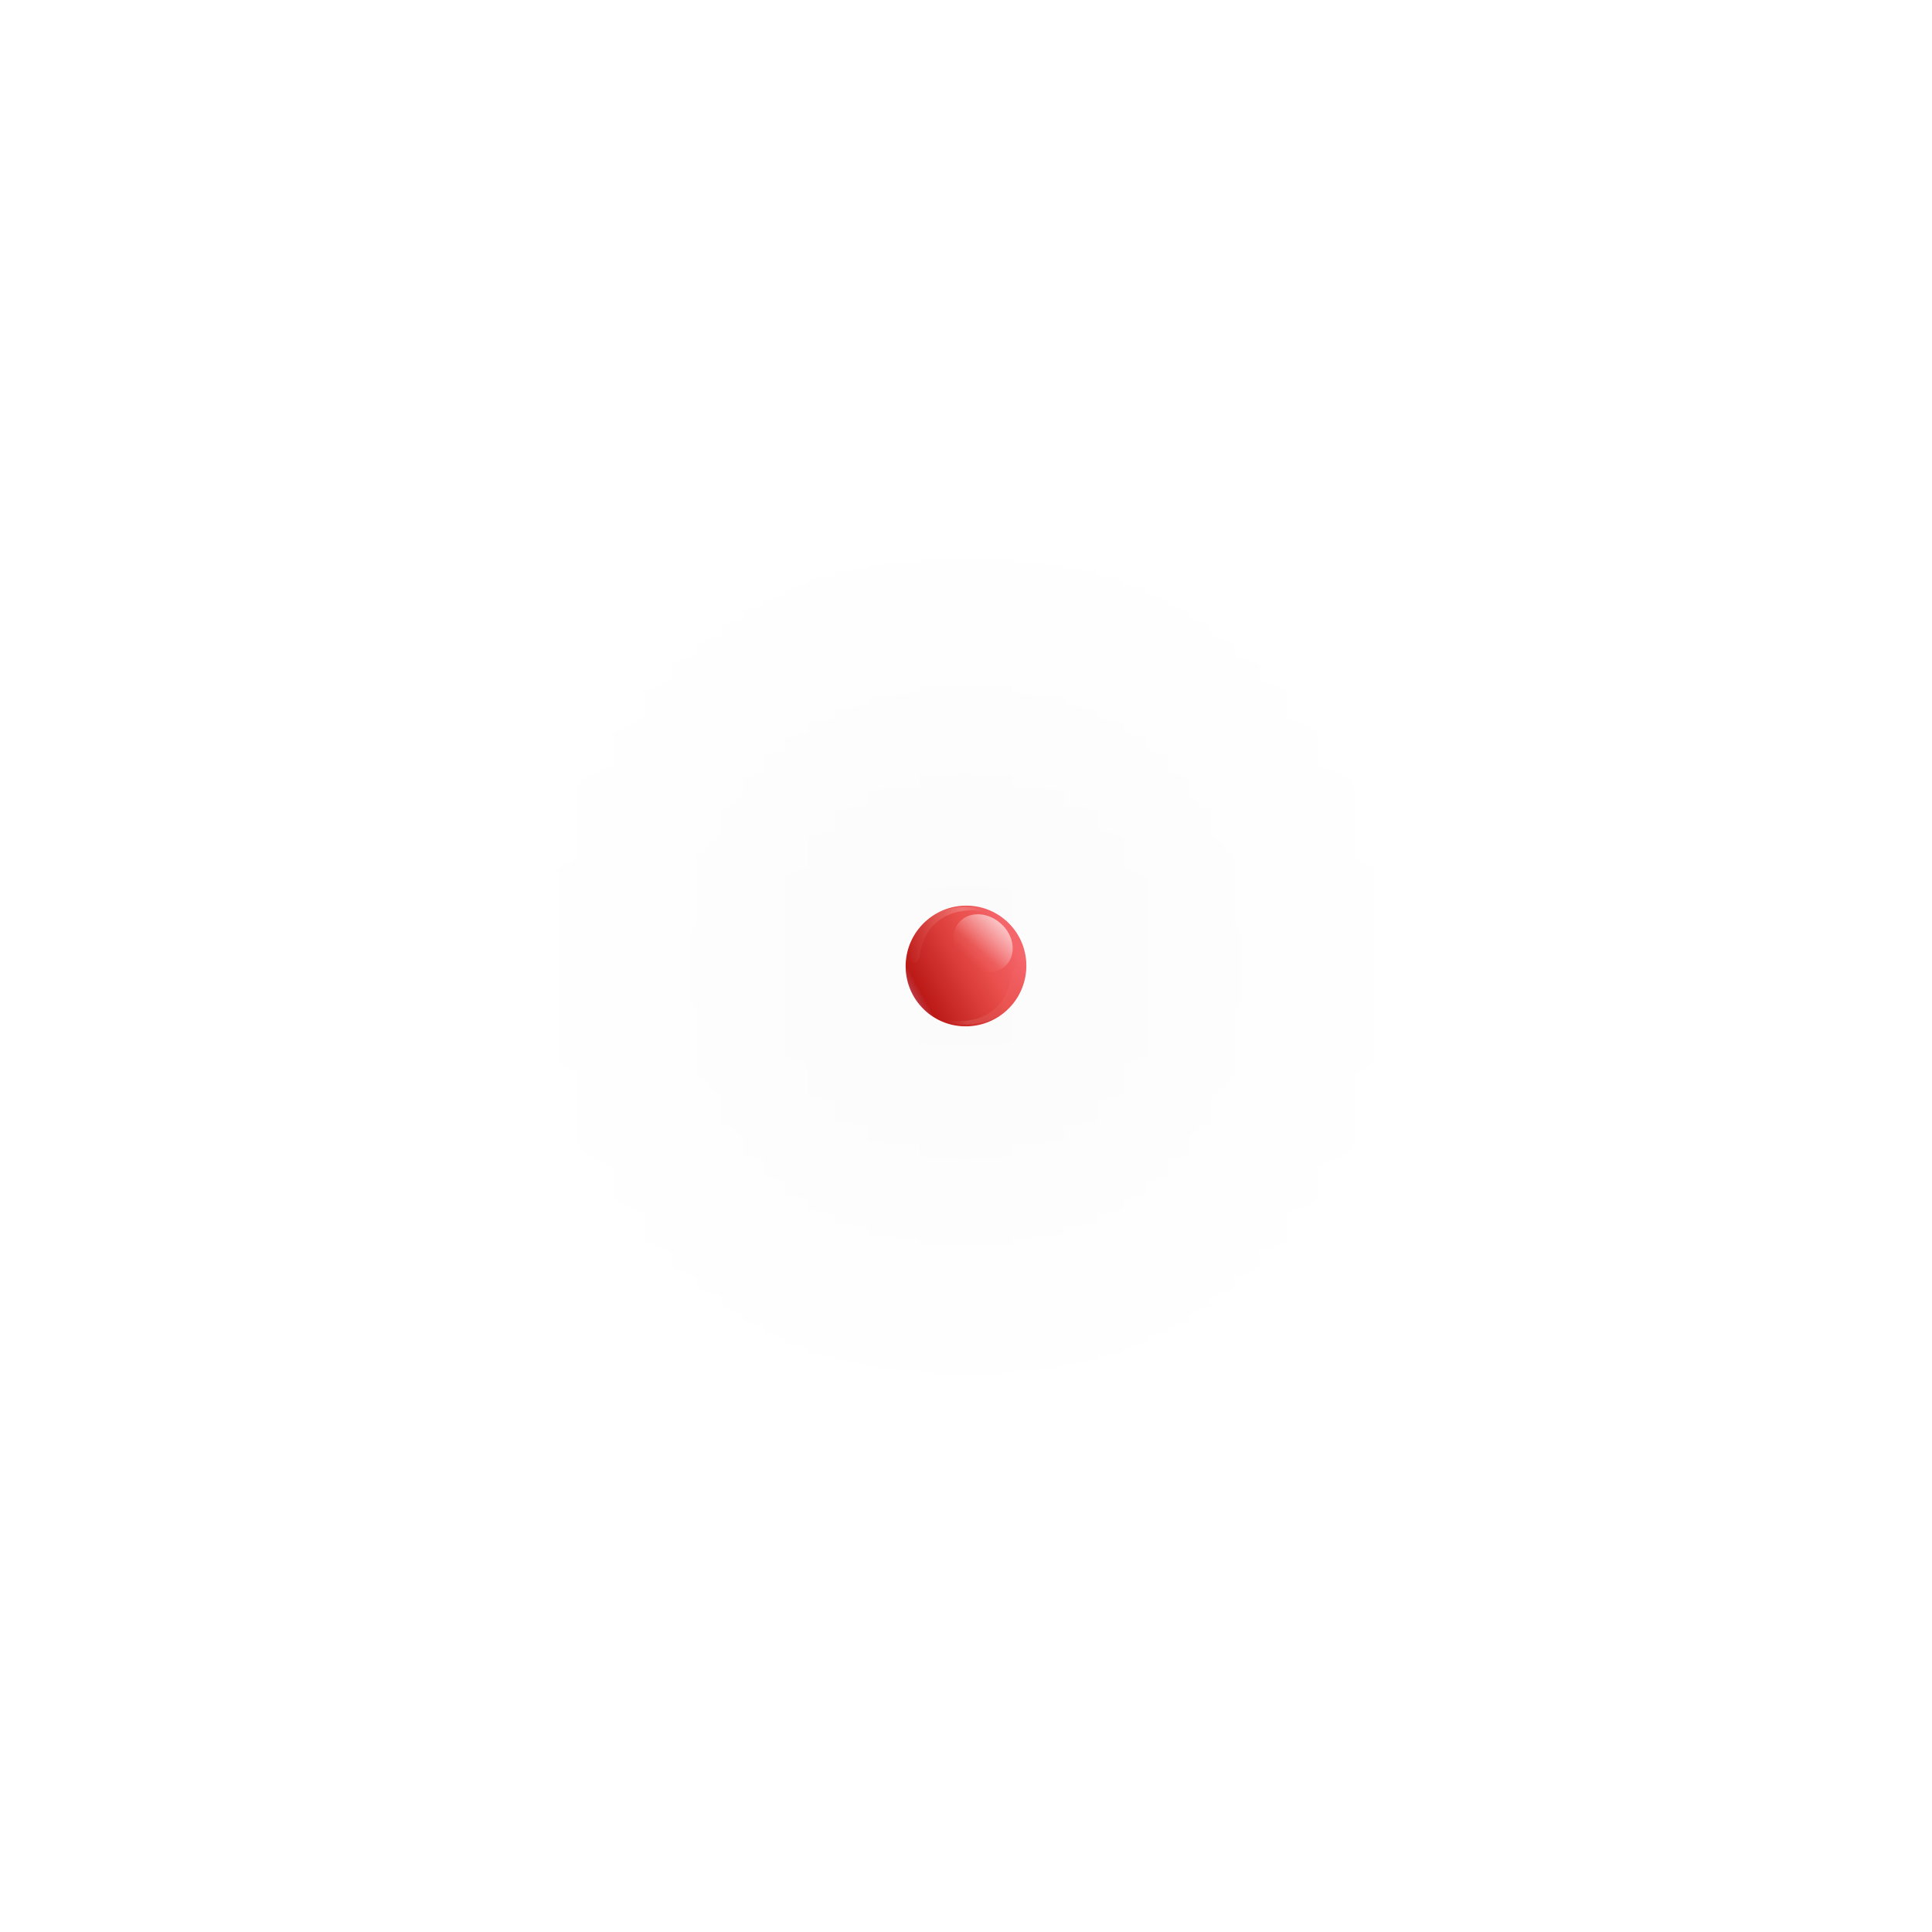
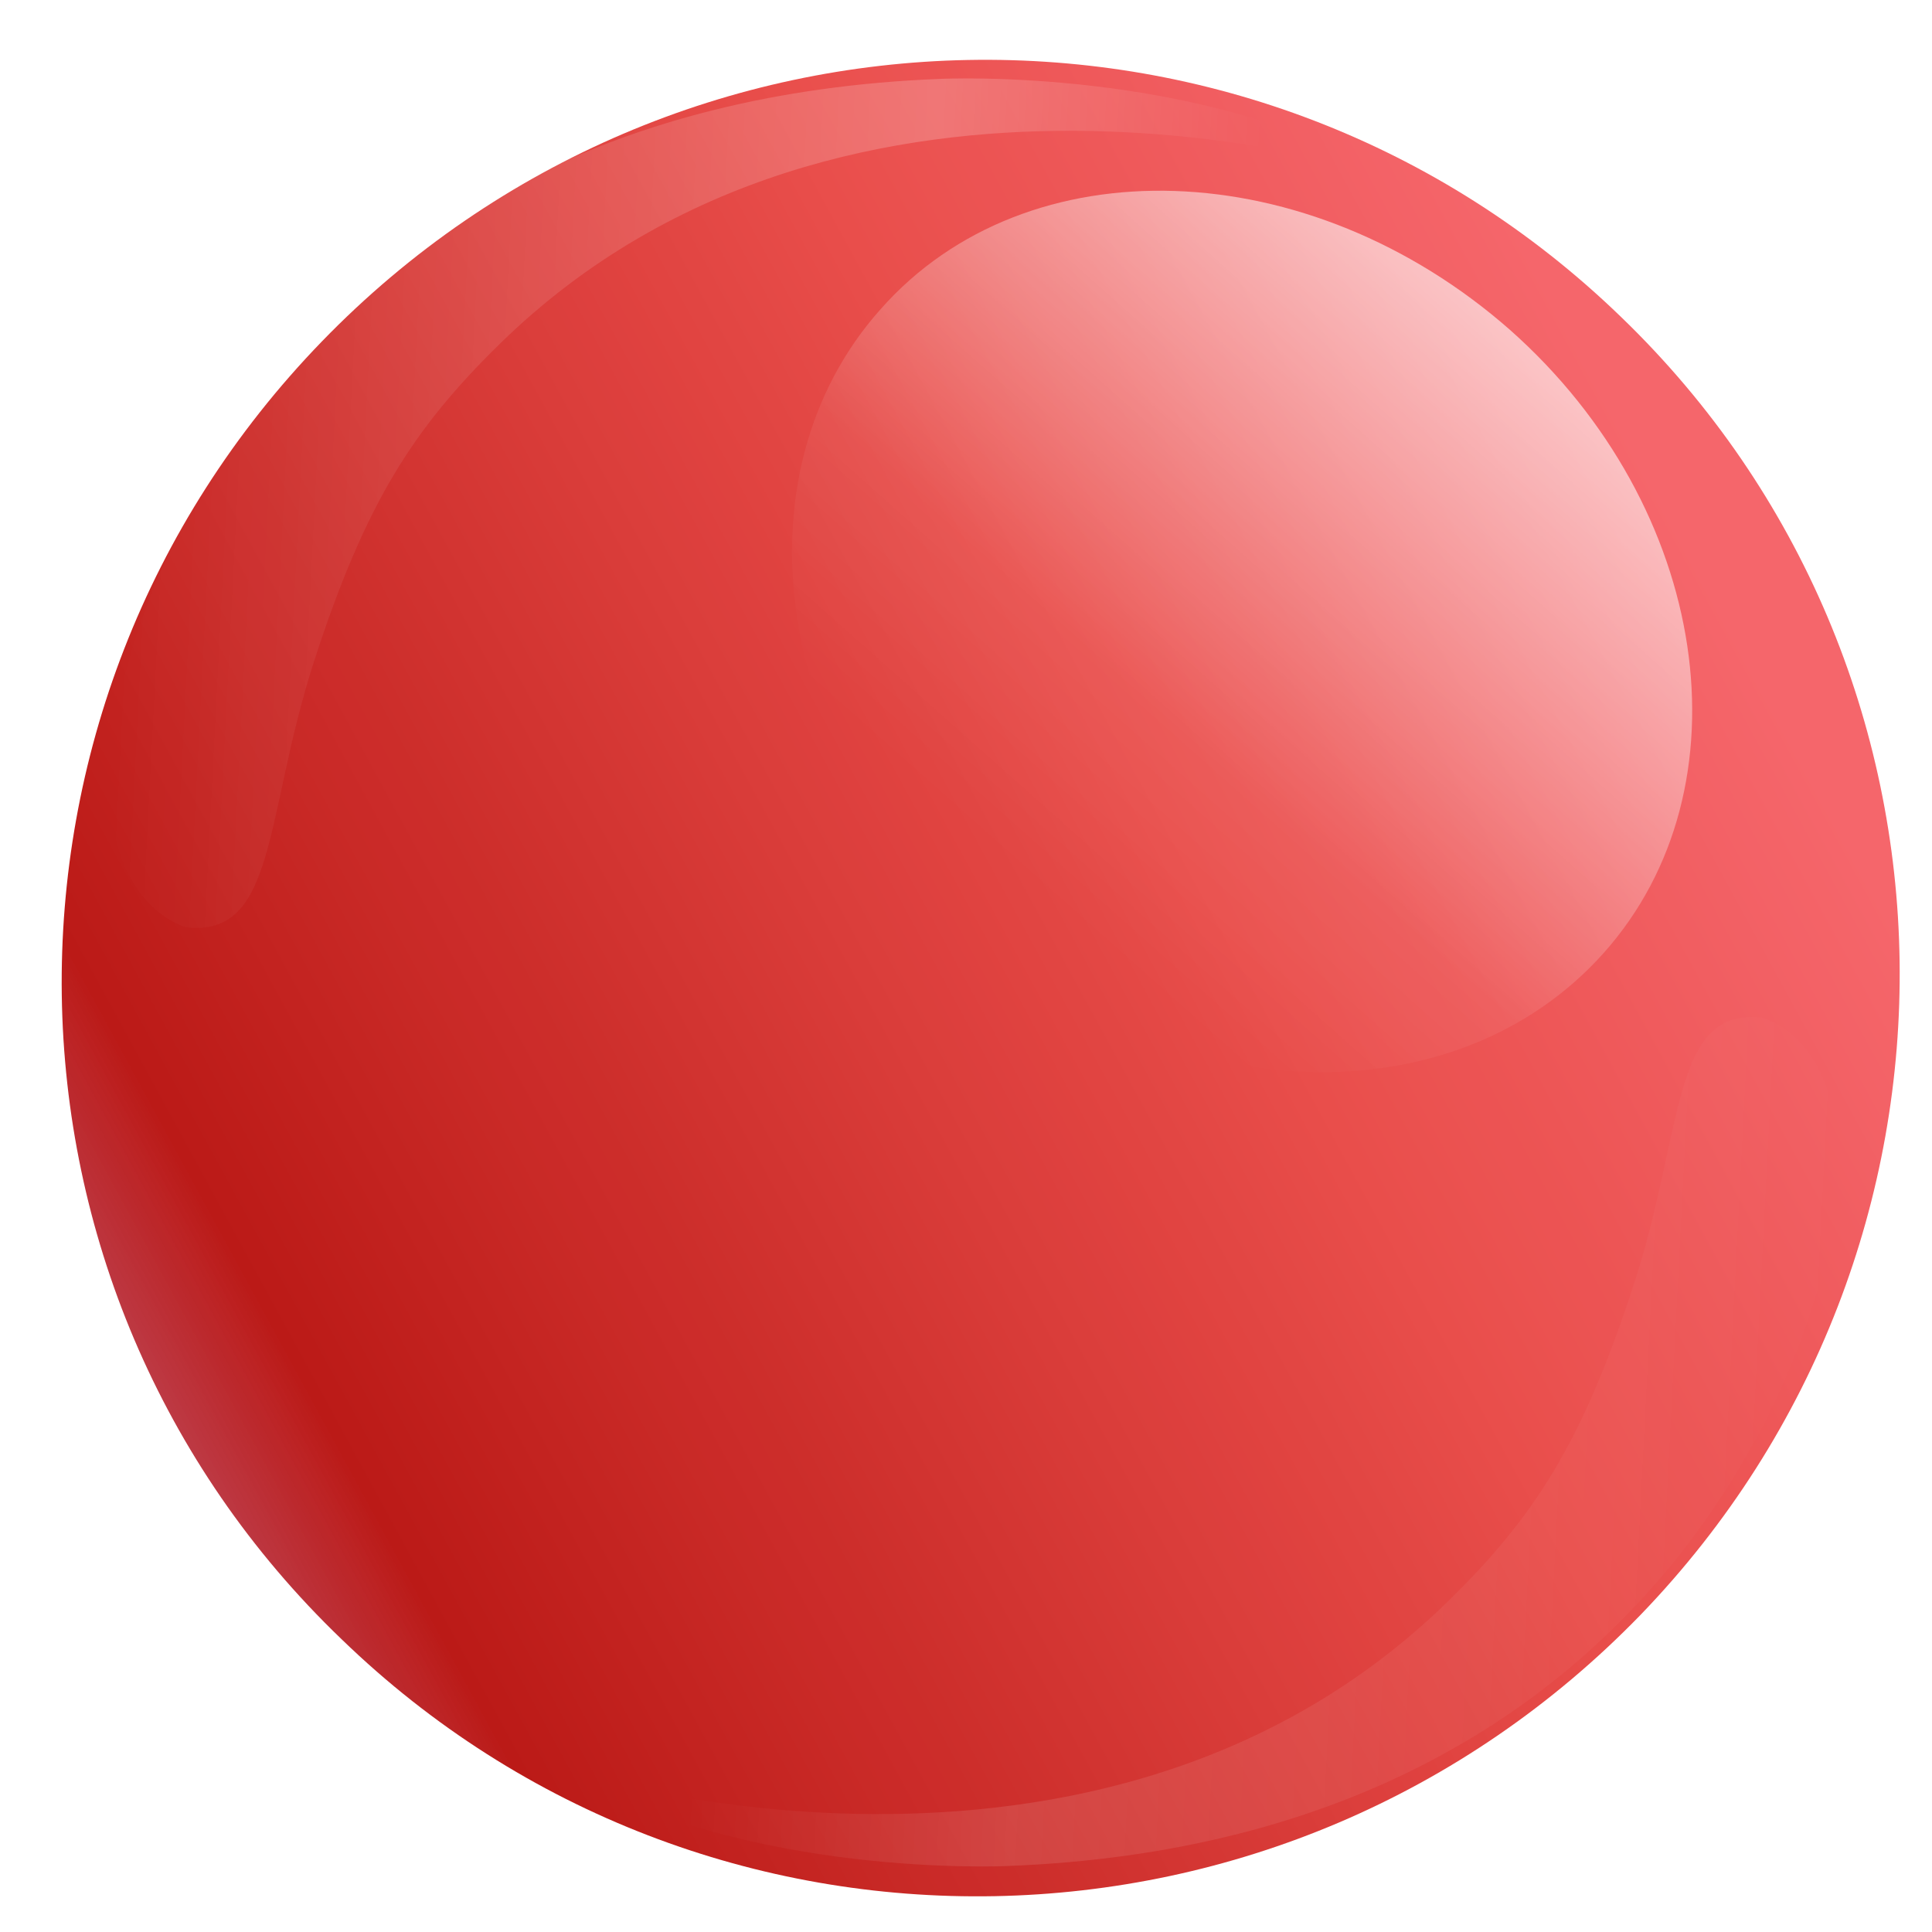
- <svg xmlns="http://www.w3.org/2000/svg" width="256" height="256" viewBox="0 0 256 256" fill="none">
-   <g filter="url(#filter0_d_346:811)">
-     <path opacity="0.95" d="M133.74 133.548C130.662 136.729 125.593 136.829 122.427 133.765C119.255 130.7 119.184 125.64 122.262 122.452C125.34 119.271 130.409 119.171 133.575 122.235C136.741 125.3 136.818 130.366 133.74 133.548Z" fill="url(#paint0_linear_346:811)" />
-     <path opacity="0.34" d="M121.092 127.565C121.092 127.565 120.364 127.395 120.417 126.145C120.47 124.894 121.874 120.392 127.648 120.169C127.648 120.169 129.933 120.051 131.53 121.014C131.53 121.014 126.866 119.488 123.8 122.482C123.054 123.21 122.637 123.849 122.185 125.241C121.756 126.591 121.868 127.648 121.092 127.565Z" fill="url(#paint1_linear_346:811)" />
-     <path opacity="0.64" d="M132.601 122.358C134.339 123.902 134.709 126.332 133.417 127.782C132.131 129.232 129.675 129.15 127.937 127.606C126.198 126.062 125.828 123.632 127.12 122.182C128.407 120.732 130.862 120.814 132.601 122.358Z" fill="url(#paint2_linear_346:811)" />
-     <path opacity="0.19" d="M134.791 128.351C134.791 128.351 135.519 128.521 135.466 129.772C135.413 131.022 134.009 135.525 128.235 135.748C128.235 135.748 125.95 135.865 124.353 134.903C124.353 134.903 129.017 136.429 132.083 133.435C132.829 132.707 133.246 132.067 133.698 130.676C134.127 129.326 134.015 128.263 134.791 128.351Z" fill="url(#paint3_linear_346:811)" />
+ <svg xmlns="http://www.w3.org/2000/svg" version="1.1" id="Слой_1" x="0px" y="0px" viewBox="0 0 120 120" style="enable-background:new 0 0 120 120;" xml:space="preserve">
+   <style type="text/css">
+ 	.st0{opacity:0.95;fill:url(#SVGID_1_);enable-background:new    ;}
+ 	.st1{opacity:0.34;fill:url(#SVGID_2_);enable-background:new    ;}
+ 	.st2{opacity:0.64;fill:url(#SVGID_3_);enable-background:new    ;}
+ 	.st3{opacity:0.19;fill:url(#SVGID_4_);enable-background:new    ;}
+ </style>
+   <g>
+     <linearGradient id="SVGID_1_" gradientUnits="userSpaceOnUse" x1="106.197" y1="85.895" x2="-53.033" y2="-0.765" gradientTransform="matrix(1 0 0 -1 0 122)">
+       <stop offset="0" style="stop-color:#F45E64" />
+       <stop offset="0.201" style="stop-color:#E84542" />
+       <stop offset="0.554" style="stop-color:#B80F0C" />
+       <stop offset="1" style="stop-color:#8161ED;stop-opacity:0" />
+     </linearGradient>
+     <path class="st0" d="M101.9,100.3c-22,22.7-58.1,23.4-80.7,1.5C-1.5,80-2,43.9,20,21.2c22-22.7,58.1-23.4,80.7-1.5   C123.3,41.5,123.8,77.6,101.9,100.3z" />
+     <linearGradient id="SVGID_2_" gradientUnits="userSpaceOnUse" x1="85.055" y1="88.266" x2="7.863" y2="92.246" gradientTransform="matrix(1 0 0 -1 0 122)">
+       <stop offset="0.103" style="stop-color:#FFFFFF;stop-opacity:0" />
+       <stop offset="0.363" style="stop-color:#FFFFFF;stop-opacity:0.6" />
+       <stop offset="1" style="stop-color:#FFFFFF;stop-opacity:0" />
+     </linearGradient>
+     <path class="st1" d="M11.6,57.6c0,0-5.2-1.2-4.8-10.1c0.4-8.9,10.4-41,51.6-42.6c0,0,16.3-0.8,27.7,6c0,0-33.3-10.9-55.1,10.5   c-5.3,5.2-8.3,9.8-11.5,19.7C16.4,50.7,17.2,58.2,11.6,57.6z" />
+     <linearGradient id="SVGID_3_" gradientUnits="userSpaceOnUse" x1="60.339" y1="63.916" x2="93.609" y2="101.361" gradientTransform="matrix(1 0 0 -1 0 122)">
+       <stop offset="0.103" style="stop-color:#FFFFFF;stop-opacity:0" />
+       <stop offset="0.363" style="stop-color:#FFFFFF;stop-opacity:0.1" />
+       <stop offset="1" style="stop-color:#FFFFFF;stop-opacity:0.965" />
+     </linearGradient>
+     <path class="st2" d="M93.8,20.5c12.4,11,15,28.4,5.8,38.7c-9.2,10.3-26.7,9.8-39.1-1.3c-12.4-11-15-28.4-5.8-38.7   C63.8,8.9,81.3,9.5,93.8,20.5z" />
+     <linearGradient id="SVGID_4_" gradientUnits="userSpaceOnUse" x1="35.942" y1="34.855" x2="113.134" y2="30.876" gradientTransform="matrix(1 0 0 -1 0 122)">
+       <stop offset="0.103" style="stop-color:#FFFFFF;stop-opacity:0" />
+       <stop offset="0.363" style="stop-color:#FFFFFF;stop-opacity:0.6" />
+       <stop offset="1" style="stop-color:#FFFFFF;stop-opacity:0" />
+     </linearGradient>
+     <path class="st3" d="M109.4,63.2c0,0,5.2,1.2,4.8,10.1c-0.4,8.9-10.4,41-51.6,42.6c0,0-16.3,0.8-27.7-6c0,0,33.3,10.9,55.1-10.5   c5.3-5.2,8.3-9.8,11.5-19.7C104.6,70.2,103.8,62.6,109.4,63.2z" />
  </g>
-   <defs>
-     <filter id="filter0_d_346:811" x="0" y="0" width="256" height="256" filterUnits="userSpaceOnUse" color-interpolation-filters="sRGB">
-       <feFlood flood-opacity="0" result="BackgroundImageFix" />
-       <feColorMatrix in="SourceAlpha" type="matrix" values="0 0 0 0 0 0 0 0 0 0 0 0 0 0 0 0 0 0 127 0" result="hardAlpha" />
-       <feOffset />
-       <feGaussianBlur stdDeviation="60" />
-       <feComposite in2="hardAlpha" operator="out" />
-       <feColorMatrix type="matrix" values="0 0 0 0 0 0 0 0 0 0 0 0 0 0 0 0 0 0 0.33 0" />
-       <feBlend mode="normal" in2="BackgroundImageFix" result="effect1_dropShadow_346:811" />
-       <feBlend mode="normal" in="SourceGraphic" in2="effect1_dropShadow_346:811" result="shape" />
-     </filter>
-     <linearGradient id="paint0_linear_346:811" x1="134.359" y1="124.572" x2="112.04" y2="136.719" gradientUnits="userSpaceOnUse">
-       <stop stop-color="#F45E64" />
-       <stop offset="0.201" stop-color="#E84542" />
-       <stop offset="0.554" stop-color="#B80F0C" />
-       <stop offset="1" stop-color="#8161ED" stop-opacity="0" />
-     </linearGradient>
-     <linearGradient id="paint1_linear_346:811" x1="131.383" y1="124.195" x2="120.561" y2="123.637" gradientUnits="userSpaceOnUse">
-       <stop offset="0.103" stop-color="white" stop-opacity="0" />
-       <stop offset="0.363" stop-color="white" stop-opacity="0.6" />
-       <stop offset="1" stop-color="white" stop-opacity="0" />
-     </linearGradient>
-     <linearGradient id="paint2_linear_346:811" x1="127.938" y1="127.646" x2="132.599" y2="122.4" gradientUnits="userSpaceOnUse">
-       <stop offset="0.103" stop-color="white" stop-opacity="0" />
-       <stop offset="0.363" stop-color="white" stop-opacity="0.1" />
-       <stop offset="1" stop-color="white" stop-opacity="0.965" />
-     </linearGradient>
-     <linearGradient id="paint3_linear_346:811" x1="124.497" y1="131.72" x2="135.32" y2="132.278" gradientUnits="userSpaceOnUse">
-       <stop offset="0.103" stop-color="white" stop-opacity="0" />
-       <stop offset="0.363" stop-color="white" stop-opacity="0.6" />
-       <stop offset="1" stop-color="white" stop-opacity="0" />
-     </linearGradient>
-   </defs>
</svg>
